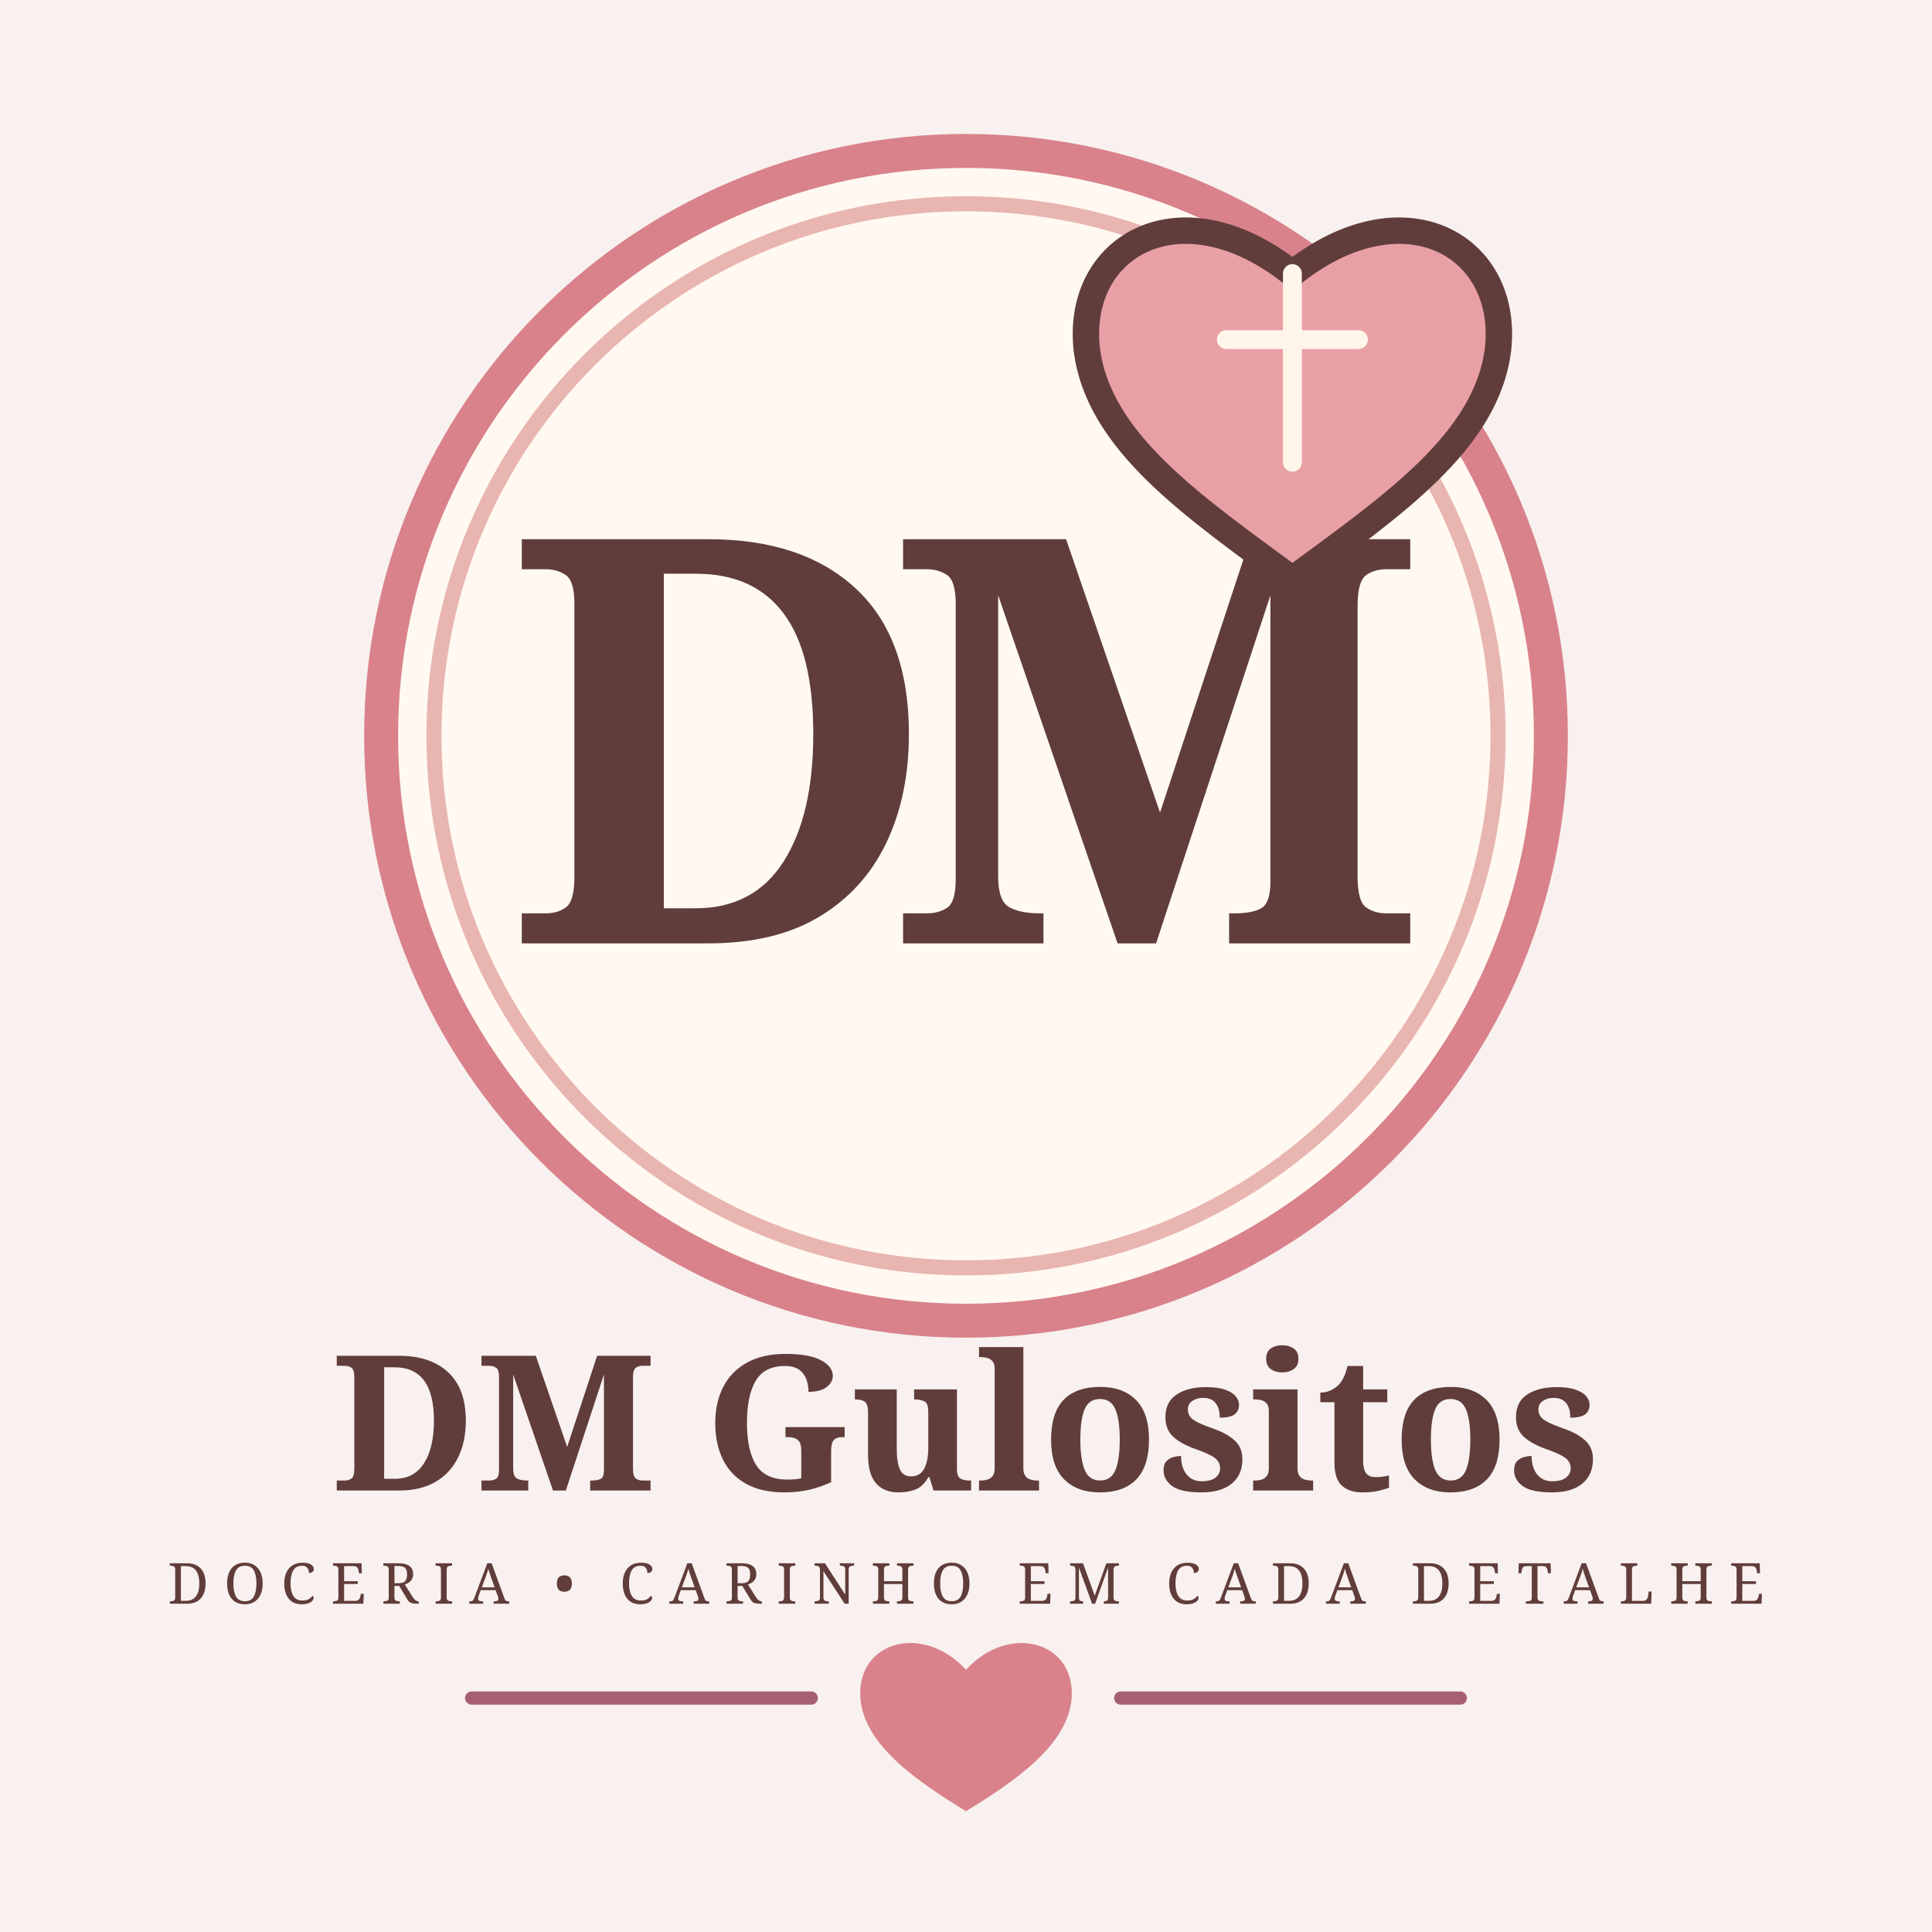
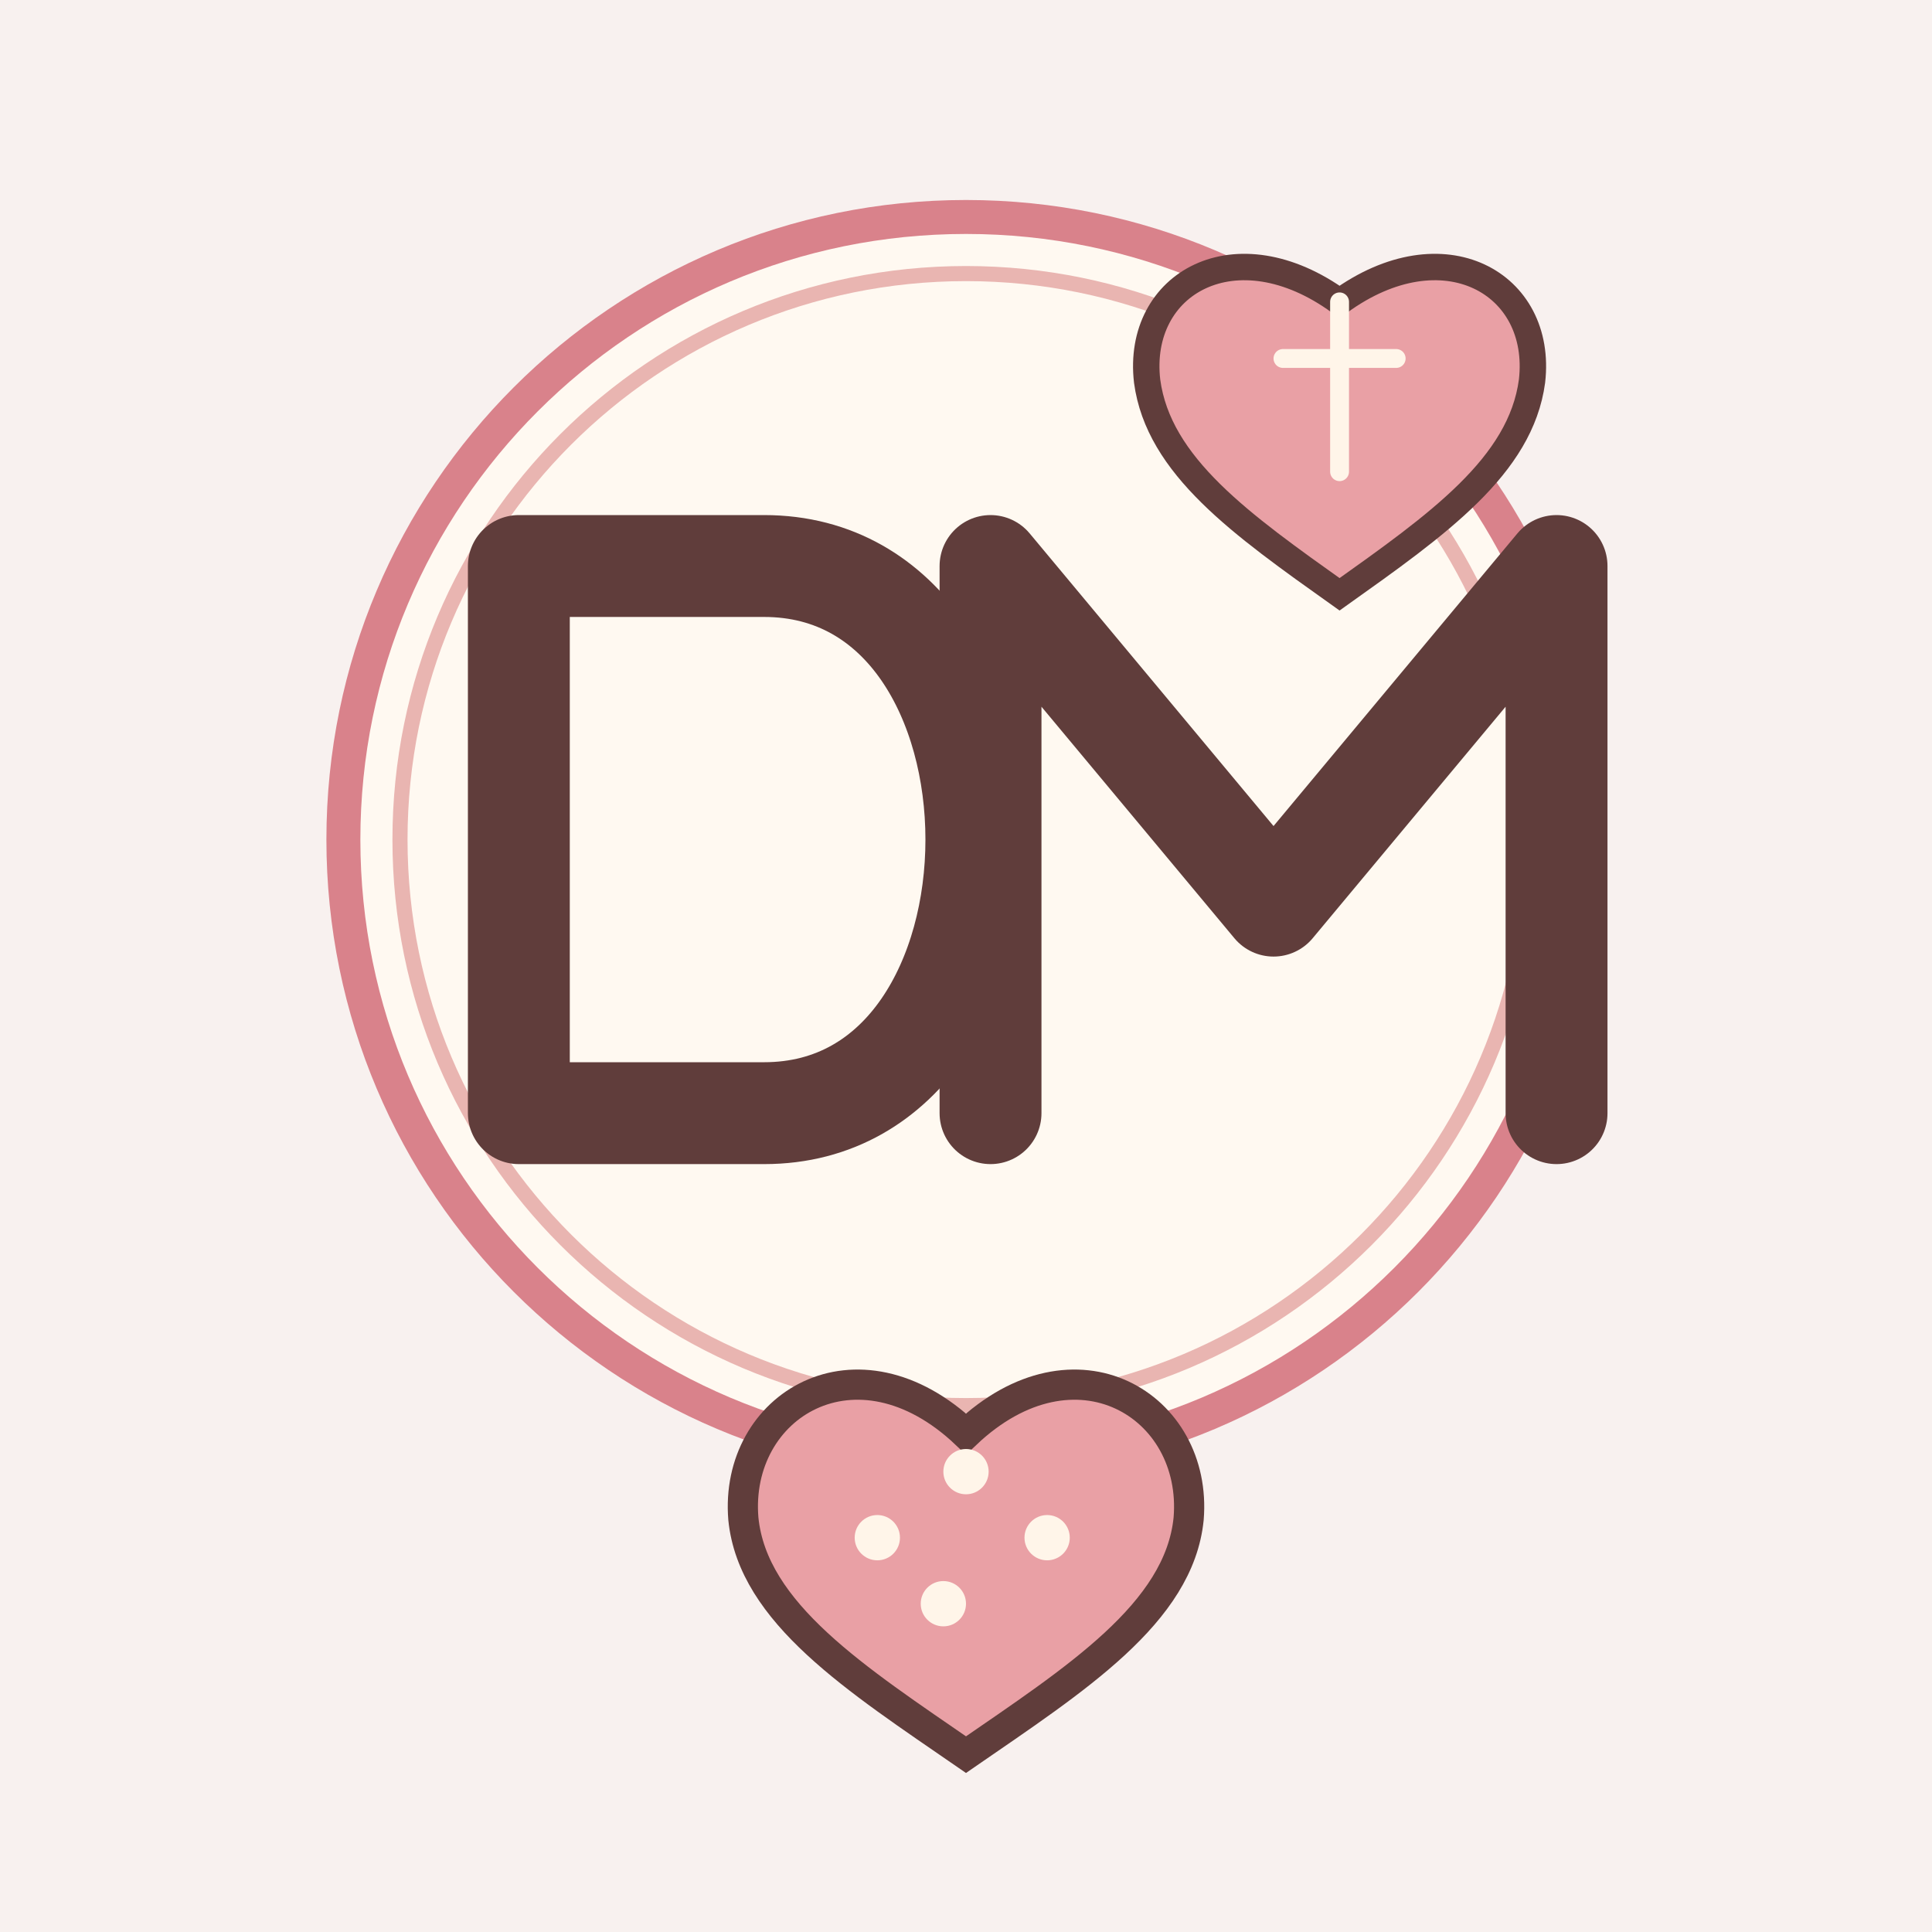
<svg xmlns="http://www.w3.org/2000/svg" width="1024" height="1024" viewBox="0 0 1024 1024">
  <rect width="1024" height="1024" fill="#F8F1EF" />
-   <circle cx="512" cy="390" r="310" fill="#FFF9F1" stroke="#D9828B" stroke-width="18" />
-   <circle cx="512" cy="390" r="282" fill="none" stroke="#E9B5B1" stroke-width="8" />
-   <g fill="#603D3B" font-family="Georgia,serif" font-weight="bold" text-anchor="middle">
-     <text x="512" y="500" font-size="300" letter-spacing="-28">DM</text>
+   <circle cx="512" cy="445" r="330" fill="#FFF9F1" stroke="#D9828B" stroke-width="18" />
+   <circle cx="512" cy="445" r="300" fill="none" stroke="#E9B5B1" stroke-width="8" />
+   <g fill="none" stroke="#603D3B" stroke-width="54" stroke-linecap="round" stroke-linejoin="round">
+     <path d="M275 590 V300 H405 C555 300 555 590 405 590 Z" />
+     <path d="M525 590 V300 L675 480 L825 300 V590" />
  </g>
-   <path d="M685 145 C744 98 800 130 794 185 C788 234 738 268 685 307 C632 268 582 234 576 185 C570 130 626 98 685 145Z" fill="#E9A0A5" stroke="#603D3B" stroke-width="14" />
-   <path d="M650 180 L720 180 M685 145 L685 245" stroke="#FFF5E9" stroke-width="10" stroke-linecap="round" />
-   <g fill="#603D3B" font-family="Georgia,serif" text-anchor="middle">
-     <text x="512" y="790" font-size="100" font-weight="bold">DM Gulositos</text>
-     <text x="512" y="850" font-size="30" letter-spacing="8">DOCERIA • CARINHO EM CADA DETALHE</text>
+   <path d="M710 160 C765 120 818 150 812 202 C806 247 762 278 710 315 C658 278 614 247 608 202 C602 150 655 120 710 160Z" fill="#E9A0A5" stroke="#603D3B" stroke-width="14" />
+   <path d="M680 190 L740 190 M710 160 L710 250" stroke="#FFF5E9" stroke-width="10" stroke-linecap="round" />
+   <path d="M512 760 C570 705 635 745 630 805 C625 855 570 890 512 930 C454 890 399 855 394 805 C389 745 454 705 512 760Z" fill="#E9A0A5" stroke="#603D3B" stroke-width="16" />
+   <g fill="#FFF5E9">
+     <circle cx="512" cy="780" r="12" />
+     <circle cx="555" cy="815" r="12" />
+     <circle cx="500" cy="850" r="12" />
+     <circle cx="465" cy="815" r="12" />
  </g>
-   <path d="M250 900 H430 M594 900 H774" stroke="#A65F72" stroke-width="7" stroke-linecap="round" />
-   <path d="M512 885 C535 860 570 870 568 900 C566 925 538 944 512 960 C486 944 458 925 456 900 C454 870 489 860 512 885Z" fill="#D9828B" />
</svg>
